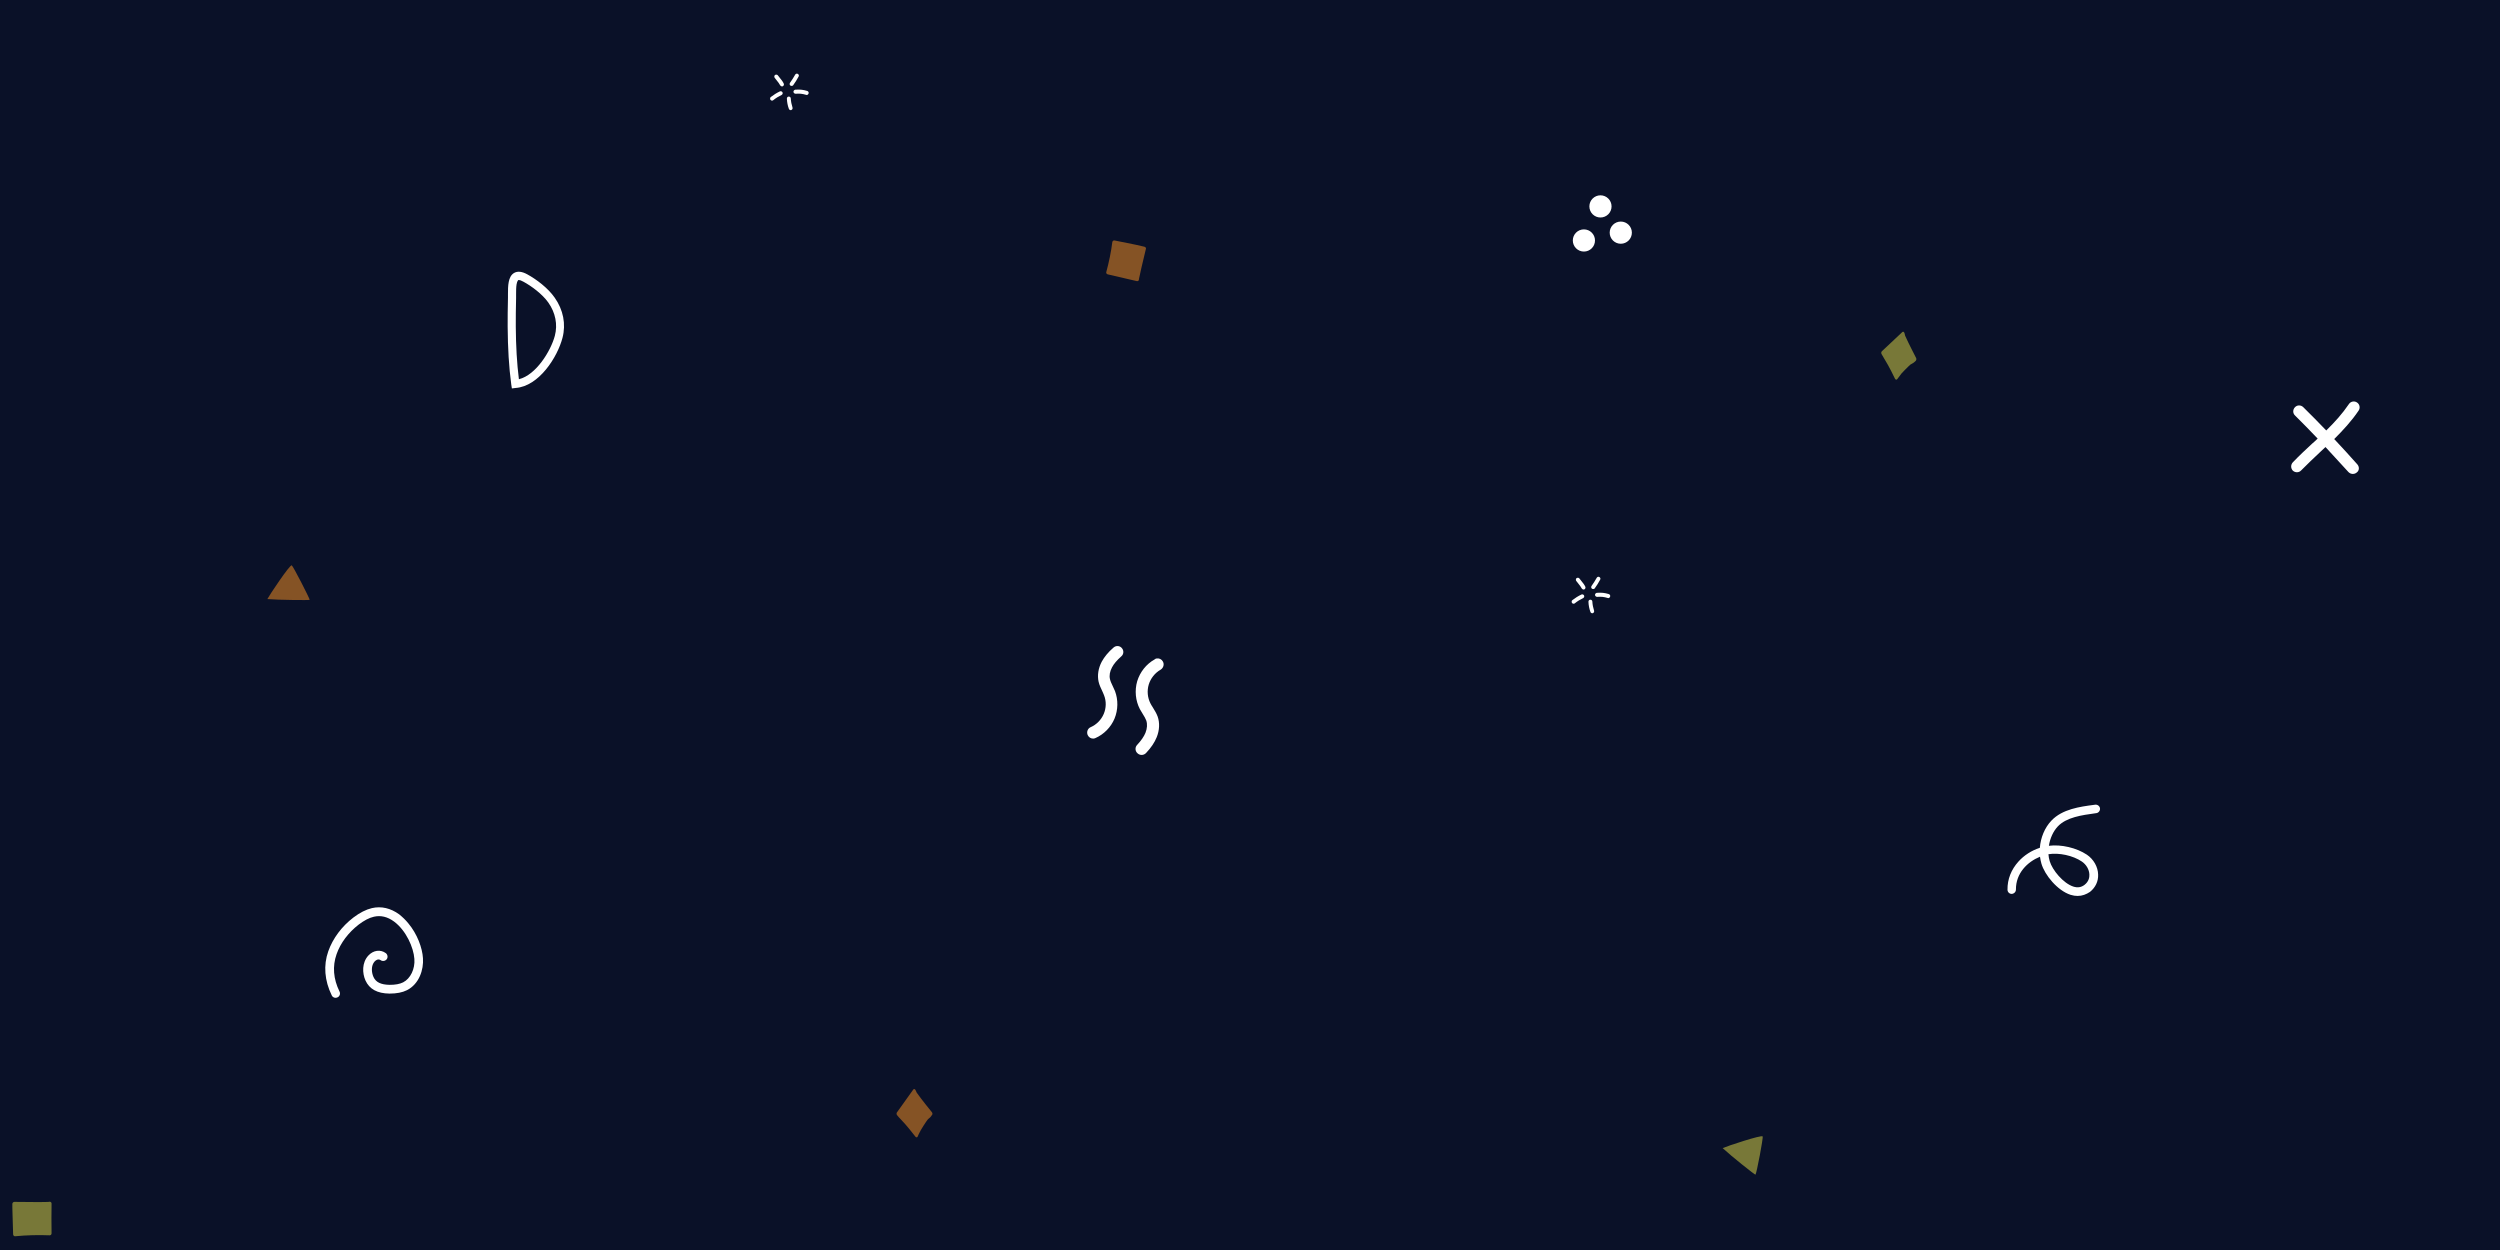
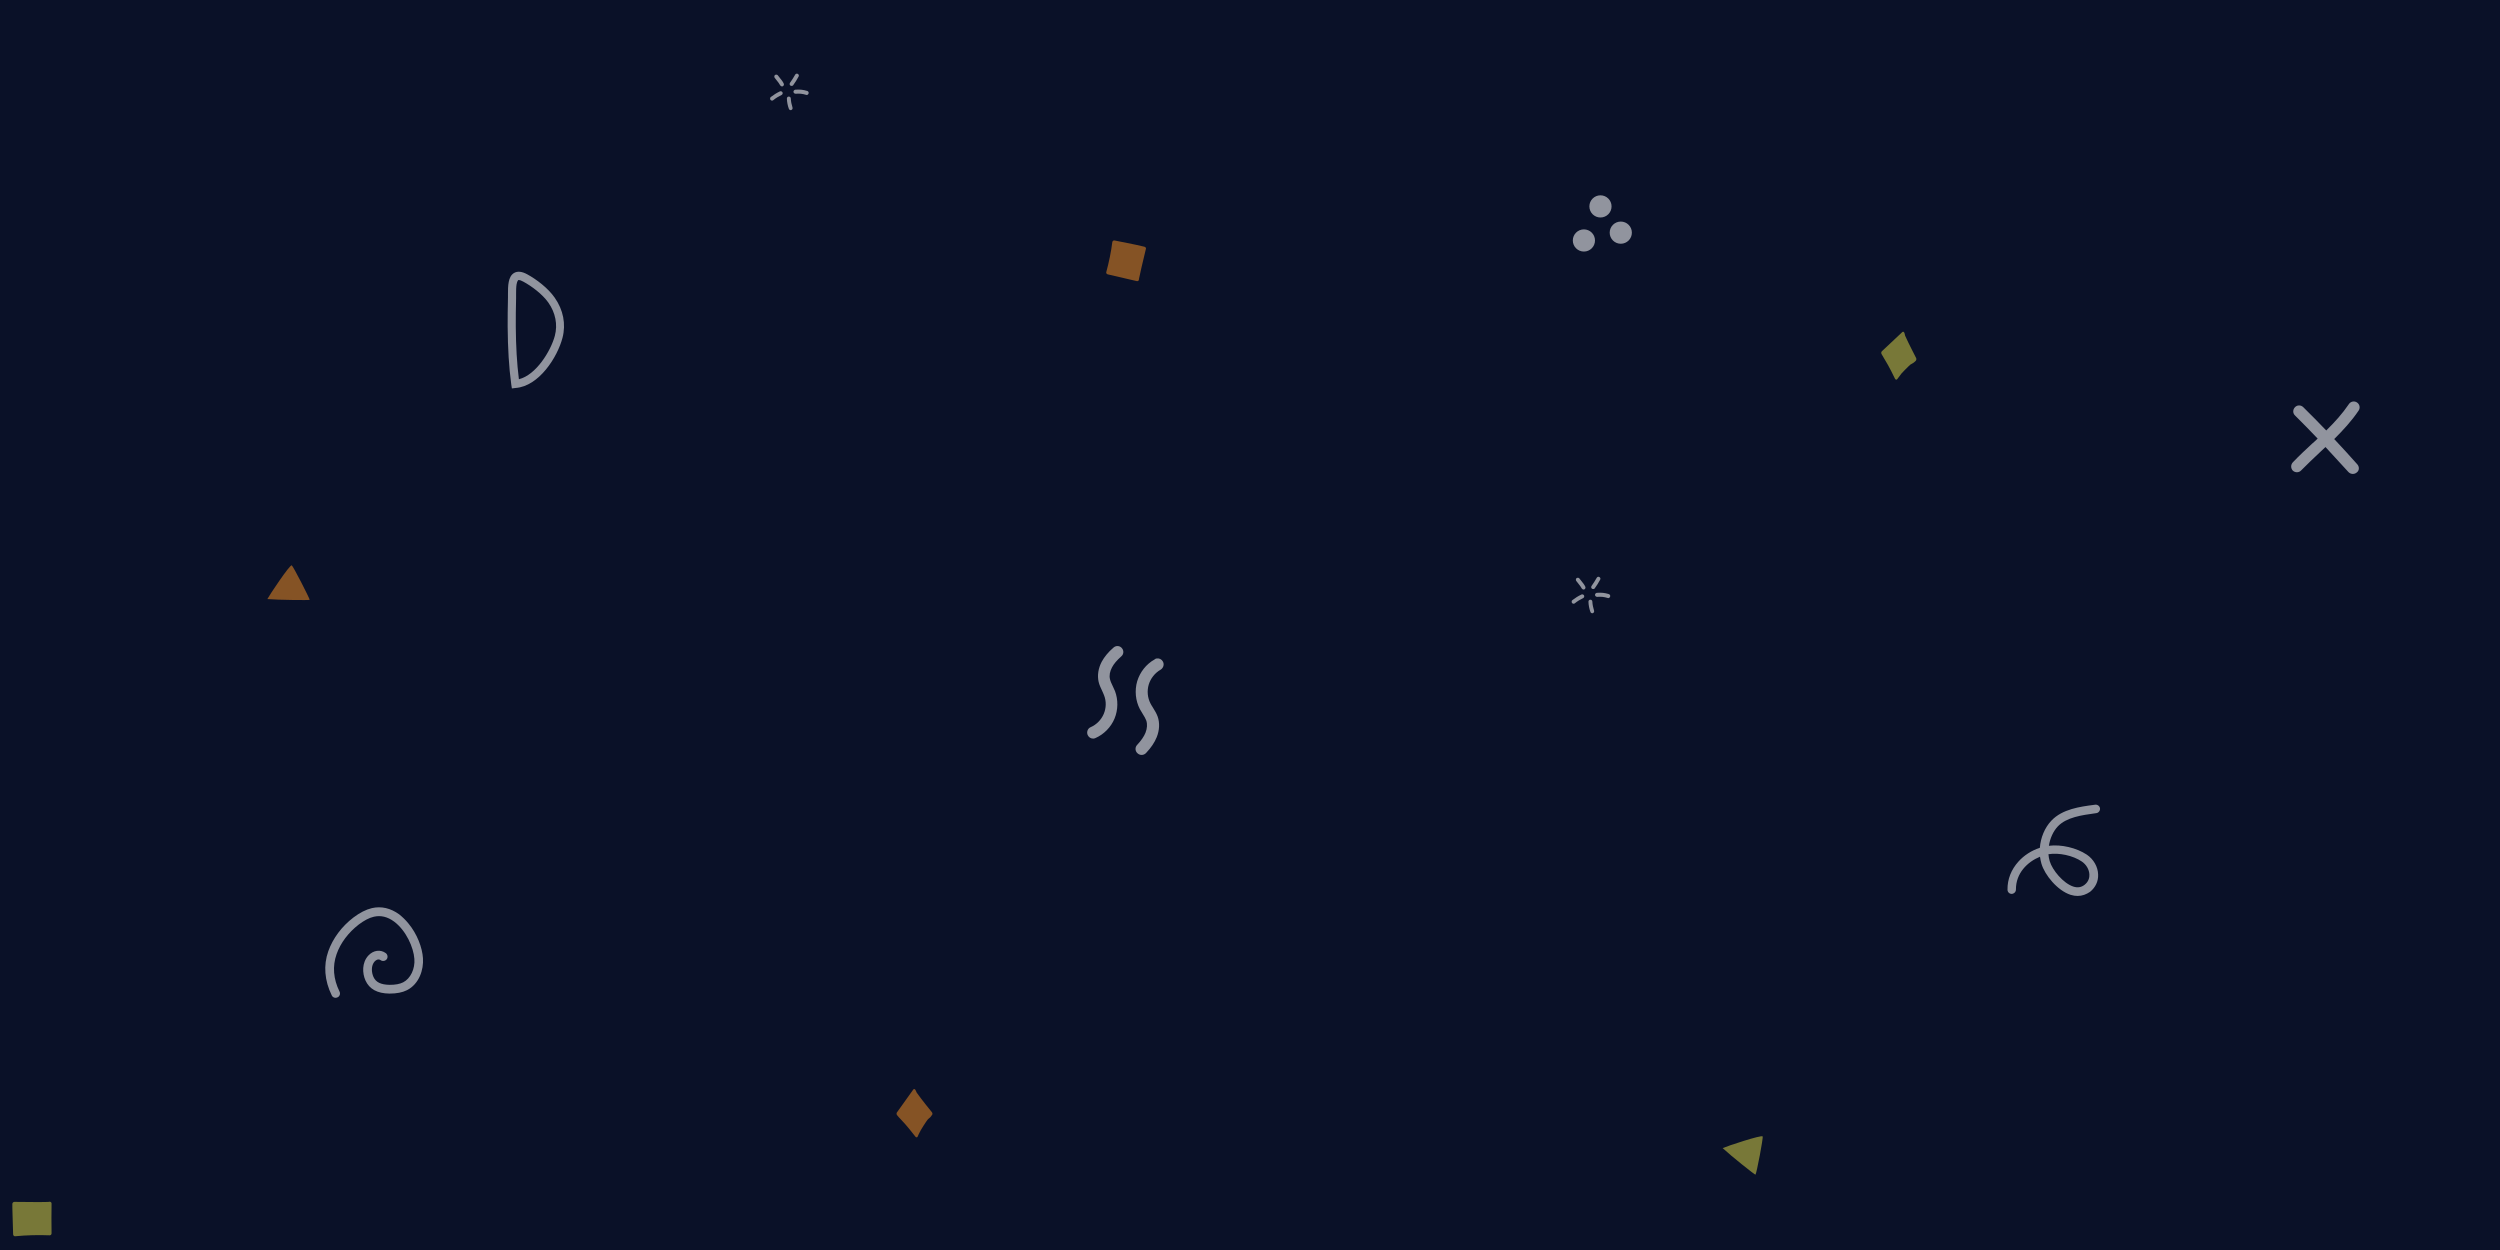
- <svg xmlns="http://www.w3.org/2000/svg" width="1600" height="800" viewBox="0 0 1600 800">
-   <rect fill="#0A1128" width="1600" height="800" />
+ <svg xmlns="http://www.w3.org/2000/svg" width="1439" height="719.5" viewBox="0 0 1600 800">
+   <rect fill="#0a1128" width="1600" height="800" />
  <path fill="#787838" d="M1102.5 734.8c2.5-1.2 24.8-8.6 25.6-7.5.5.7-3.9 23.8-4.6 24.5C1123.3 752.1 1107.5 739.5 1102.5 734.8zM1226.3 229.1c0-.1-4.9-9.4-7-14.2-.1-.3-.3-1.1-.4-1.6-.1-.4-.3-.7-.6-.9-.3-.2-.6-.1-.8.1l-13.1 12.3c0 0 0 0 0 0-.2.2-.3.5-.4.8 0 .3 0 .7.2 1 .1.1 1.4 2.5 2.1 3.6 2.4 3.7 6.5 12.1 6.5 12.2.2.3.4.5.7.6.3 0 .5-.1.7-.3 0 0 1.8-2.5 2.7-3.6 1.5-1.6 3-3.2 4.6-4.7 1.2-1.2 1.6-1.4 2.1-1.6.5-.3 1.1-.5 2.5-1.9C1226.5 230.4 1226.6 229.6 1226.3 229.1zM33 770.3C33 770.3 33 770.3 33 770.3c0-.7-.5-1.2-1.2-1.2-.1 0-.3 0-.4.1-1.6.2-14.3.1-22.2 0-.3 0-.6.1-.9.4-.2.2-.4.5-.4.9 0 .2 0 4.9.1 5.9l.4 13.6c0 .3.2.6.4.9.2.2.5.3.8.3 0 0 .1 0 .1 0 7.3-.7 14.7-.9 22-.6.3 0 .7-.1.9-.3.2-.2.4-.6.4-.9C32.9 783.3 32.9 776.2 33 770.3z" />
  <path fill="#855325" d="M171.1 383.4c1.3-2.5 14.3-22 15.6-21.6.8.3 11.5 21.2 11.5 22.1C198.1 384.2 177.9 384 171.1 383.4zM596.4 711.8c-.1-.1-6.7-8.2-9.7-12.5-.2-.3-.5-1-.7-1.5-.2-.4-.4-.7-.7-.8-.3-.1-.6 0-.8.3L574 712c0 0 0 0 0 0-.2.2-.2.5-.2.9 0 .3.2.7.4.9.1.1 1.8 2.2 2.8 3.1 3.1 3.1 8.8 10.5 8.9 10.6.2.3.5.4.8.4.3 0 .5-.2.6-.5 0 0 1.2-2.8 2-4.1 1.1-1.9 2.3-3.7 3.5-5.5.9-1.4 1.3-1.7 1.7-2 .5-.4 1-.7 2.1-2.4C596.9 713.1 596.8 712.3 596.4 711.8zM727.5 179.9C727.5 179.9 727.5 179.9 727.5 179.9c.6.2 1.3-.2 1.4-.8 0-.1 0-.2 0-.4.2-1.4 2.8-12.6 4.5-19.5.1-.3 0-.6-.2-.8-.2-.3-.5-.4-.8-.5-.2 0-4.7-1.1-5.7-1.3l-13.4-2.7c-.3-.1-.7 0-.9.2-.2.2-.4.4-.5.6 0 0 0 .1 0 .1-.8 6.5-2.2 13.1-3.9 19.4-.1.3 0 .6.2.9.2.3.5.4.8.5C714.8 176.9 721.7 178.5 727.5 179.9zM728.5 178.1c-.1-.1-.2-.2-.4-.2C728.3 177.9 728.4 178 728.5 178.1z" />
-   <g fill="#FFF">
+   <g fill-opacity="0.55" fill="#FFF">
    <path d="M699.6 472.7c-1.5 0-2.8-.8-3.5-2.3-.8-1.9 0-4.2 1.9-5 3.7-1.6 6.8-4.7 8.4-8.5 1.6-3.8 1.7-8.1.2-11.9-.3-.9-.8-1.8-1.2-2.8-.8-1.7-1.8-3.7-2.3-5.9-.9-4.1-.2-8.6 2-12.8 1.7-3.1 4.1-6.1 7.6-9.1 1.6-1.4 4-1.2 5.3.4 1.4 1.6 1.2 4-.4 5.3-2.8 2.5-4.7 4.7-5.9 7-1.4 2.6-1.9 5.3-1.3 7.6.3 1.4 1 2.8 1.7 4.3.5 1.1 1 2.2 1.5 3.3 2.1 5.6 2 12-.3 17.6-2.3 5.5-6.8 10.1-12.3 12.5C700.6 472.6 700.1 472.7 699.6 472.7zM740.4 421.4c1.5-.2 3 .5 3.8 1.9 1.1 1.8.4 4.2-1.4 5.3-3.7 2.1-6.4 5.6-7.6 9.5-1.2 4-.8 8.4 1.1 12.1.4.9 1 1.7 1.6 2.7 1 1.7 2.2 3.5 3 5.7 1.4 4 1.2 8.7-.6 13.2-1.4 3.4-3.5 6.6-6.8 10.1-1.5 1.6-3.9 1.7-5.5.2-1.6-1.4-1.7-3.9-.2-5.4 2.6-2.8 4.3-5.3 5.3-7.7 1.1-2.8 1.3-5.6.5-7.9-.5-1.3-1.3-2.7-2.2-4.1-.6-1-1.3-2.1-1.9-3.2-2.8-5.4-3.4-11.9-1.7-17.8 1.8-5.9 5.8-11 11.2-14C739.4 421.6 739.9 421.4 740.4 421.4zM261.3 590.9c5.7 6.8 9 15.7 9.4 22.4.5 7.3-2.4 16.4-10.2 20.4-3 1.5-6.7 2.2-11.2 2.2-7.9-.1-12.9-2.9-15.4-8.4-2.1-4.7-2.3-11.4 1.8-15.9 3.2-3.5 7.8-4.1 11.2-1.6 1.2.9 1.5 2.7.6 3.9-.9 1.2-2.7 1.5-3.9.6-1.8-1.3-3.6.6-3.8.8-2.4 2.6-2.1 7-.8 9.9 1.5 3.4 4.7 5 10.4 5.1 3.6 0 6.4-.5 8.6-1.6 4.7-2.4 7.7-8.6 7.2-15-.5-7.3-5.3-18.2-13-23.9-4.2-3.1-8.5-4.1-12.9-3.1-3.1.7-6.2 2.4-9.7 5-6.6 5.1-11.7 11.8-14.2 19-2.7 7.7-2.1 15.8 1.9 23.9.7 1.4.1 3.1-1.3 3.7-1.4.7-3.1.1-3.7-1.3-4.6-9.4-5.4-19.2-2.2-28.2 2.9-8.2 8.6-15.9 16.1-21.6 4.1-3.1 8-5.1 11.8-6 6-1.4 12 0 17.5 4C257.6 586.9 259.6 588.8 261.3 590.9z" />
    <circle cx="1013.7" cy="153.9" r="7.1" />
    <circle cx="1024.3" cy="132.1" r="7.1" />
    <circle cx="1037.3" cy="148.9" r="7.1" />
    <path d="M1508.7 297.2c-4.8-5.4-9.7-10.8-14.8-16.2 5.6-5.6 11.1-11.5 15.6-18.2 1.2-1.7.7-4.1-1-5.2-1.7-1.2-4.1-.7-5.2 1-4.2 6.2-9.1 11.6-14.5 16.9-4.8-5-9.7-10-14.7-14.9-1.5-1.5-3.9-1.5-5.3 0-1.5 1.5-1.5 3.9 0 5.3 4.9 4.8 9.7 9.8 14.5 14.8-1.1 1.1-2.3 2.2-3.5 3.2-4.1 3.8-8.4 7.8-12.4 12-1.4 1.5-1.4 3.8 0 5.3 0 0 0 0 0 0 1.5 1.4 3.9 1.4 5.3-.1 3.9-4 8.1-7.9 12.1-11.7 1.2-1.1 2.3-2.2 3.5-3.3 4.9 5.3 9.8 10.6 14.6 15.9.1.1.1.1.2.2 1.4 1.4 3.7 1.5 5.2.2C1510 301.2 1510.1 298.8 1508.7 297.2zM327.6 248.6l-.4-2.6c-1.5-11.1-2.2-23.2-2.3-37 0-5.5 0-11.5.2-18.5 0-.7 0-1.5 0-2.3 0-5 0-11.2 3.9-13.5 2.2-1.3 5.1-1 8.5.9 5.7 3.1 13.2 8.7 17.5 14.9 5.5 7.8 7.3 16.9 5 25.7-3.2 12.3-15 31-30 32.1L327.6 248.6zM332.1 179.2c-.2 0-.3 0-.4.1-.1.1-.7.5-1.1 2.7-.3 1.9-.3 4.2-.3 6.3 0 .8 0 1.7 0 2.4-.2 6.9-.2 12.8-.2 18.3.1 12.5.7 23.5 2 33.7 11-2.7 20.4-18.1 23-27.8 1.9-7.2.4-14.8-4.2-21.3l0 0C347 188.1 340 183 335 180.3 333.6 179.5 332.6 179.2 332.1 179.2zM516.3 60.8c-.1 0-.2 0-.4-.1-2.4-.7-4-.9-6.7-.7-.7 0-1.3-.5-1.4-1.2 0-.7.5-1.3 1.2-1.4 3.1-.2 4.9 0 7.6.8.7.2 1.1.9.9 1.6C517.3 60.4 516.8 60.8 516.3 60.8zM506.1 70.5c-.5 0-1-.3-1.2-.8-.8-2.1-1.2-4.3-1.3-6.6 0-.7.5-1.3 1.2-1.3.7 0 1.3.5 1.3 1.2.1 2 .5 3.9 1.1 5.8.2.7-.1 1.4-.8 1.6C506.4 70.5 506.2 70.5 506.1 70.5zM494.1 64.4c-.4 0-.8-.2-1-.5-.4-.6-.3-1.4.2-1.8 1.8-1.4 3.7-2.6 5.8-3.6.6-.3 1.4 0 1.7.6.3.6 0 1.4-.6 1.7-1.9.9-3.7 2-5.3 3.3C494.7 64.3 494.4 64.4 494.1 64.4zM500.5 55.3c-.5 0-.9-.3-1.2-.7-.5-1-1.2-1.9-2.4-3.4-.3-.4-.7-.9-1.1-1.4-.4-.6-.3-1.4.2-1.8.6-.4 1.4-.3 1.8.2.4.5.8 1 1.1 1.4 1.3 1.6 2.1 2.6 2.7 3.9.3.6 0 1.4-.6 1.7C500.9 55.3 500.7 55.3 500.5 55.3zM506.7 55c-.3 0-.5-.1-.8-.2-.6-.4-.7-1.2-.3-1.8 1.2-1.7 2.3-3.4 3.3-5.2.3-.6 1.1-.9 1.7-.5.6.3.9 1.1.5 1.7-1 1.9-2.2 3.8-3.5 5.6C507.4 54.8 507.1 55 506.7 55zM1029.3 382.8c-.1 0-.2 0-.4-.1-2.4-.7-4-.9-6.7-.7-.7 0-1.3-.5-1.4-1.2 0-.7.5-1.3 1.2-1.4 3.1-.2 4.9 0 7.6.8.7.2 1.1.9.9 1.6C1030.3 382.4 1029.8 382.8 1029.3 382.8zM1019.1 392.5c-.5 0-1-.3-1.2-.8-.8-2.1-1.2-4.3-1.3-6.6 0-.7.5-1.3 1.2-1.3.7 0 1.3.5 1.3 1.2.1 2 .5 3.9 1.1 5.8.2.7-.1 1.4-.8 1.6C1019.4 392.5 1019.2 392.5 1019.1 392.5zM1007.1 386.4c-.4 0-.8-.2-1-.5-.4-.6-.3-1.4.2-1.8 1.8-1.4 3.7-2.6 5.8-3.6.6-.3 1.4 0 1.7.6.3.6 0 1.4-.6 1.7-1.9.9-3.7 2-5.3 3.3C1007.7 386.3 1007.4 386.4 1007.1 386.4zM1013.5 377.3c-.5 0-.9-.3-1.2-.7-.5-1-1.2-1.9-2.4-3.4-.3-.4-.7-.9-1.1-1.4-.4-.6-.3-1.4.2-1.8.6-.4 1.4-.3 1.8.2.4.5.8 1 1.1 1.4 1.3 1.6 2.1 2.6 2.7 3.9.3.6 0 1.4-.6 1.7C1013.9 377.3 1013.7 377.3 1013.5 377.3zM1019.7 377c-.3 0-.5-.1-.8-.2-.6-.4-.7-1.2-.3-1.8 1.2-1.7 2.3-3.4 3.3-5.2.3-.6 1.1-.9 1.7-.5.6.3.9 1.1.5 1.7-1 1.9-2.2 3.8-3.5 5.6C1020.4 376.8 1020.1 377 1019.7 377zM1329.7 573.4c-1.4 0-2.9-.2-4.5-.7-8.4-2.7-16.6-12.7-18.7-20-.4-1.4-.7-2.9-.9-4.4-8.1 3.3-15.5 10.6-15.4 21 0 1.5-1.2 2.7-2.7 2.8 0 0 0 0 0 0-1.5 0-2.7-1.2-2.7-2.7-.1-6.7 2.4-12.9 7-18 3.6-4 8.4-7.1 13.7-8.8.5-6.5 3.1-12.9 7.4-17.4 7-7.4 18.2-8.9 27.3-10.1l.7-.1c1.5-.2 2.9.9 3.1 2.3.2 1.5-.9 2.9-2.3 3.1l-.7.1c-8.6 1.2-18.4 2.5-24 8.4-3 3.2-5 7.7-5.7 12.4 7.9-1 17.7 1.3 24.3 5.7 4.3 2.9 7.1 7.8 7.2 12.7.2 4.3-1.7 8.3-5.2 11.1C1335.2 572.4 1332.6 573.4 1329.7 573.4zM1311 546.7c.1 1.5.4 3 .8 4.4 1.7 5.8 8.7 14.2 15.1 16.3 2.8.9 5.1.5 7.2-1.1 2.7-2.1 3.2-4.8 3.1-6.6-.1-3.2-2-6.4-4.8-8.3C1326.7 547.5 1317.7 545.6 1311 546.7z" />
  </g>
</svg>
